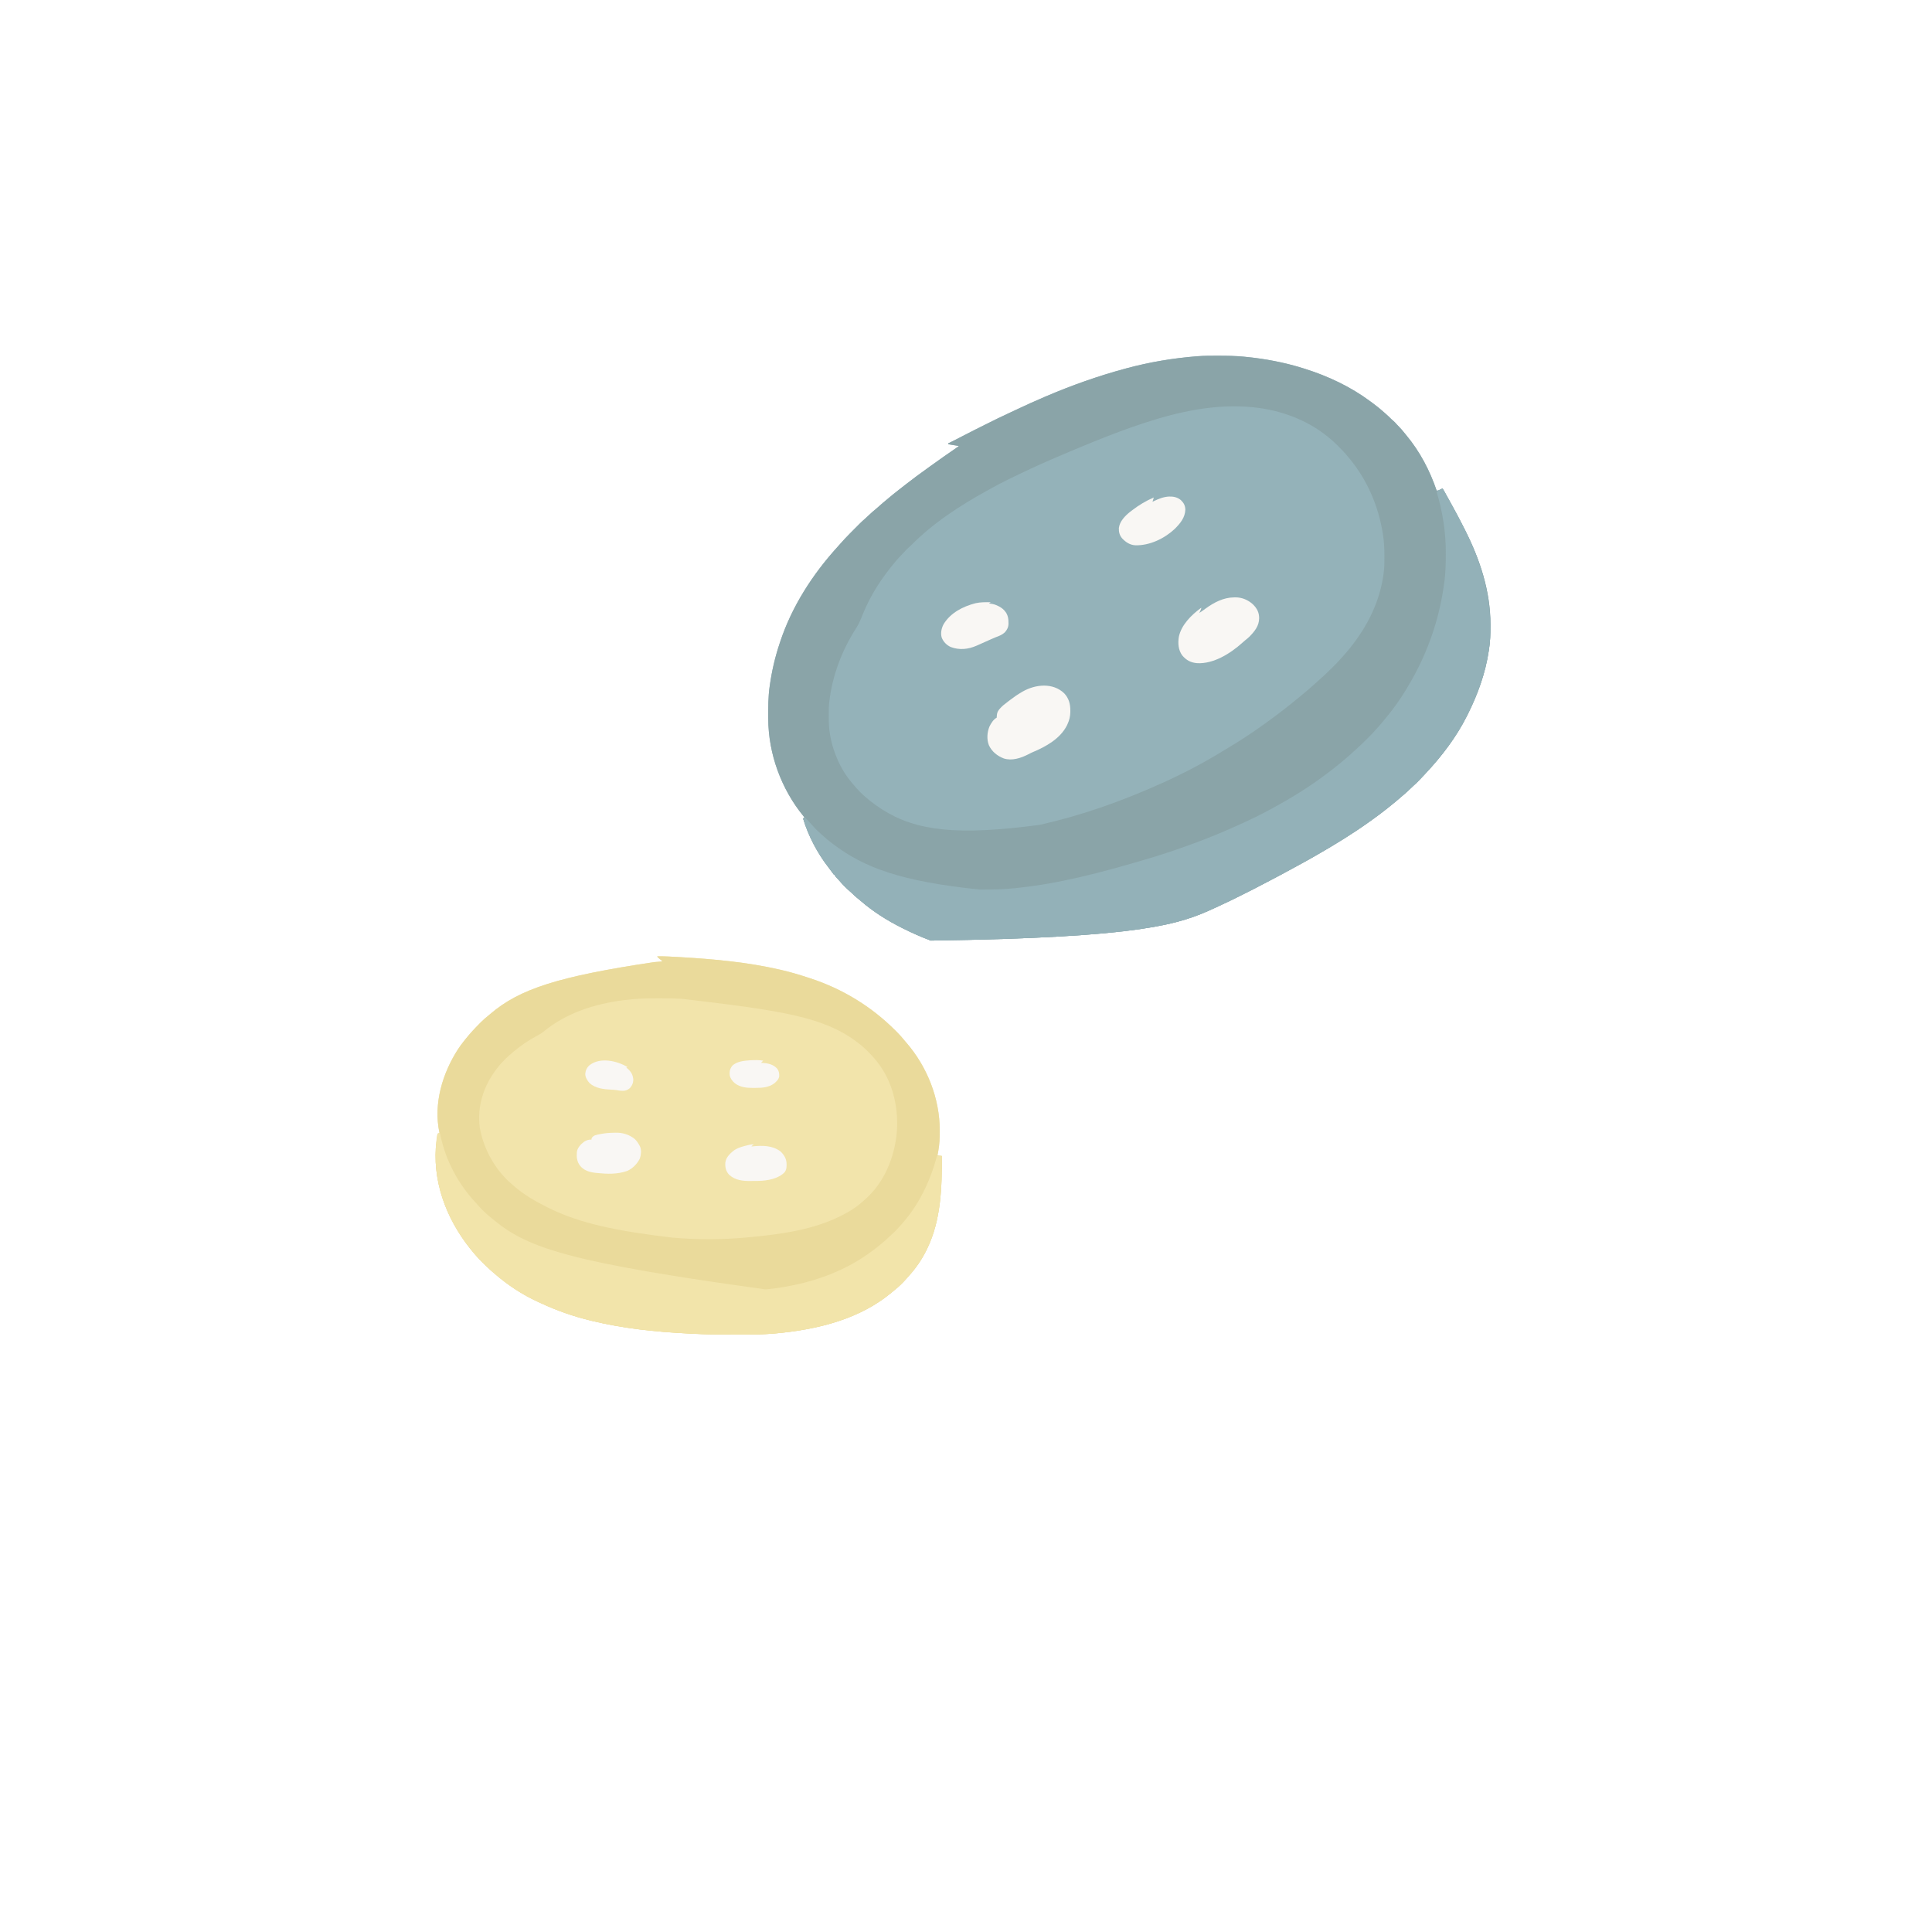
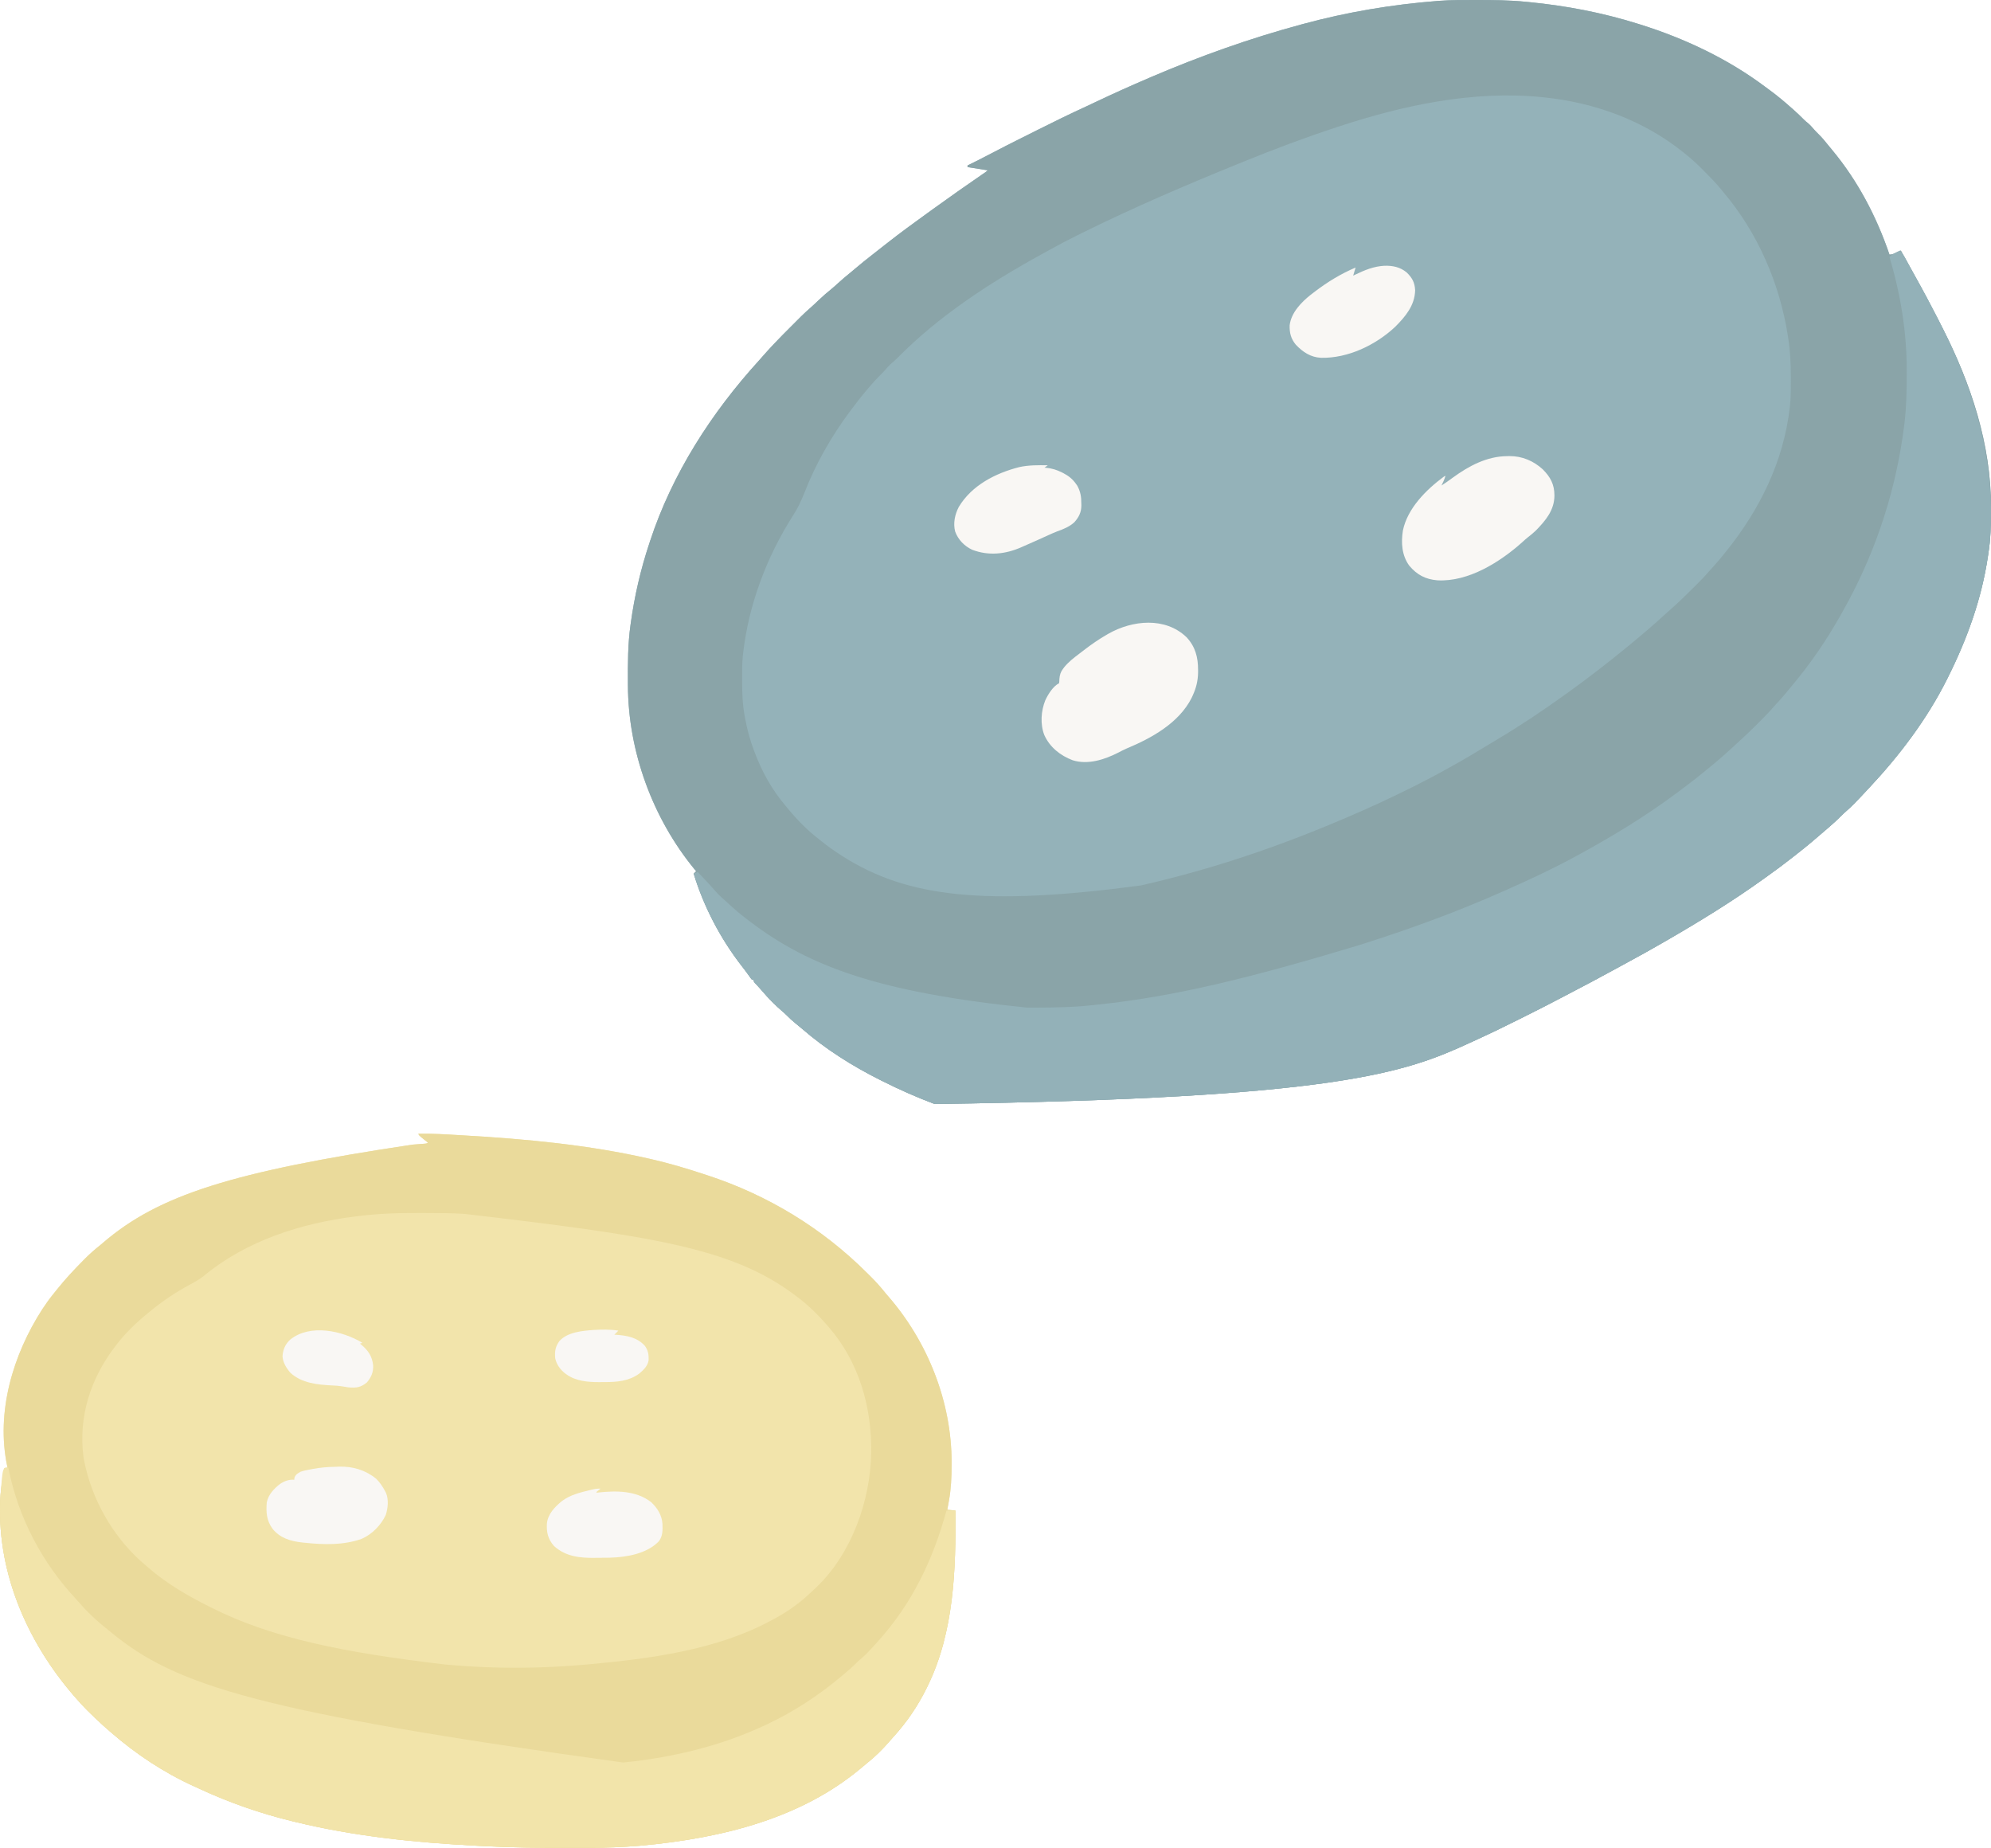
- <svg xmlns="http://www.w3.org/2000/svg" version="1.1" width="4501" height="4501">
+ <svg xmlns="http://www.w3.org/2000/svg" version="1.1" viewBox="1014.71 828.81 2457.6 2280.38">
  <path d="M0 0 C0.666 0 1.332 0.001 2.019 0.001 C22.024 0.011 41.891 0.185 61.812 2.188 C63.166 2.318 64.519 2.448 65.872 2.578 C111.353 7.008 156.185 15.539 199.812 29.188 C201.046 29.571 202.28 29.955 203.551 30.351 C257.92 47.428 311.014 72.44 356.741 106.642 C358.8 108.178 360.873 109.694 362.949 111.207 C372.324 118.078 381.141 125.453 389.812 133.188 C391.255 134.462 391.255 134.462 392.727 135.762 C397.037 139.597 401.197 143.523 405.234 147.645 C406.988 149.406 406.988 149.406 409.812 151.625 C412.882 154.246 415.361 157.029 417.969 160.094 C419.794 162.166 421.704 164.08 423.688 166 C427.985 170.248 431.737 174.848 435.504 179.567 C436.911 181.309 438.344 183.029 439.781 184.746 C471.636 222.989 494.809 267.203 510.812 314.188 C514.364 314.188 516.3 313.193 519.5 311.688 C520.494 311.223 521.488 310.759 522.512 310.281 C523.271 309.92 524.03 309.559 524.812 309.188 C528.734 316.236 532.652 323.287 536.564 330.34 C538.637 334.075 540.716 337.806 542.8 341.534 C552.545 358.976 561.851 376.616 570.899 394.429 C572.594 397.764 574.307 401.09 576.023 404.414 C611.364 473.333 636.363 548.677 636.125 626.688 C636.123 627.928 636.121 629.168 636.119 630.446 C636.075 648.241 635.648 665.594 632.812 683.188 C632.563 684.876 632.563 684.876 632.309 686.598 C624.521 739.2 606.568 788.792 582.812 836.188 C582.366 837.084 581.919 837.981 581.458 838.904 C556.948 887.769 523.129 932.395 485.812 972.188 C485.167 972.878 484.521 973.569 483.855 974.281 C481.76 976.523 479.662 978.762 477.562 981 C476.913 981.693 476.264 982.387 475.595 983.101 C469.898 989.156 464.19 995.207 457.875 1000.625 C454.884 1003.194 452.081 1005.881 449.312 1008.688 C445.305 1012.736 441.139 1016.485 436.812 1020.188 C435.685 1021.166 434.559 1022.145 433.434 1023.125 C421.413 1033.586 409.343 1043.91 396.75 1053.679 C394.68 1055.29 392.619 1056.912 390.559 1058.535 C380.858 1066.158 371.004 1073.517 360.949 1080.666 C358.981 1082.067 357.021 1083.479 355.062 1084.895 C316.514 1112.597 275.92 1137.499 234.812 1161.188 C233.699 1161.831 232.585 1162.474 231.438 1163.137 C216.296 1171.878 201.051 1180.394 185.645 1188.663 C181.064 1191.129 176.502 1193.628 171.938 1196.125 C152.945 1206.492 133.895 1216.727 114.66 1226.641 C111.042 1228.506 107.433 1230.385 103.839 1232.296 C90.144 1239.571 76.298 1246.539 62.428 1253.472 C59.741 1254.816 57.055 1256.162 54.37 1257.511 C37.016 1266.232 19.575 1274.688 1.912 1282.769 C-0.945 1284.076 -3.799 1285.39 -6.652 1286.706 C-87.429 1323.933 -171.003 1355.476 -667.747 1362.48 C-689.8 1354.195 -711.149 1344.78 -732.188 1334.188 C-733.282 1333.641 -734.376 1333.094 -735.503 1332.531 C-769.495 1315.497 -802.496 1294.699 -831.258 1269.715 C-834.145 1267.224 -837.09 1264.826 -840.062 1262.438 C-843.781 1259.413 -847.215 1256.28 -850.543 1252.836 C-852.19 1251.185 -853.905 1249.691 -855.688 1248.188 C-864.541 1240.547 -873.027 1232.045 -880.559 1223.098 C-883.424 1219.737 -886.462 1216.527 -889.465 1213.289 C-891.188 1211.188 -891.188 1211.188 -891.188 1209.188 C-891.847 1209.188 -892.508 1209.188 -893.188 1209.188 C-894.781 1207.238 -894.781 1207.238 -896.688 1204.5 C-899.67 1200.284 -902.739 1196.18 -905.938 1192.125 C-932.068 1158.503 -952.843 1118.904 -965.188 1078.188 C-964.197 1077.197 -963.207 1076.207 -962.188 1075.188 C-962.903 1074.325 -963.618 1073.463 -964.355 1072.574 C-1015.955 1009.654 -1046.044 927.494 -1046.391 846.012 C-1046.398 844.896 -1046.405 843.78 -1046.412 842.631 C-1046.529 818.656 -1046.538 794.969 -1043.188 771.188 C-1043.09 770.484 -1042.993 769.78 -1042.893 769.055 C-1038.267 735.614 -1030.813 703.239 -1020.188 671.188 C-1019.825 670.08 -1019.463 668.972 -1019.09 667.831 C-991.773 584.577 -943.206 509.202 -884.418 444.664 C-882.582 442.626 -880.777 440.568 -878.978 438.497 C-875.493 434.513 -871.931 430.613 -868.309 426.754 C-867.668 426.071 -867.027 425.388 -866.366 424.684 C-859.508 417.414 -852.474 410.322 -845.396 403.266 C-843.223 401.098 -841.056 398.925 -838.889 396.752 C-837.479 395.343 -836.07 393.935 -834.66 392.527 C-834.027 391.892 -833.393 391.256 -832.74 390.602 C-828.935 386.816 -825.01 383.225 -820.949 379.716 C-819.015 378.038 -817.142 376.309 -815.293 374.539 C-814.653 373.931 -814.013 373.323 -813.354 372.696 C-812.701 372.074 -812.048 371.453 -811.375 370.812 C-805.998 365.73 -800.549 360.904 -794.762 356.293 C-791.977 354.015 -789.333 351.624 -786.688 349.188 C-782.271 345.128 -777.726 341.294 -773.059 337.527 C-770.509 335.45 -767.999 333.337 -765.5 331.201 C-758.786 325.463 -751.909 319.969 -744.936 314.549 C-742.664 312.78 -740.402 310.998 -738.14 309.216 C-735.797 307.371 -733.451 305.531 -731.105 303.691 C-729.778 302.651 -728.451 301.609 -727.125 300.566 C-710.543 287.538 -693.539 275.119 -676.426 262.801 C-674.167 261.173 -671.911 259.54 -669.656 257.906 C-659.554 250.588 -649.398 243.354 -639.188 236.188 C-638.385 235.624 -637.583 235.06 -636.756 234.479 C-627.188 227.759 -617.605 221.064 -607.947 214.474 C-604.928 212.505 -604.928 212.505 -602.188 210.188 C-610.438 208.868 -618.688 207.548 -627.188 206.188 C-627.188 205.528 -627.188 204.868 -627.188 204.188 C-626.56 203.876 -625.932 203.565 -625.286 203.245 C-622.314 201.77 -619.345 200.291 -616.375 198.812 C-614.897 198.08 -614.897 198.08 -613.389 197.332 C-607 194.148 -600.672 190.869 -594.364 187.528 C-585.052 182.613 -575.671 177.847 -566.254 173.137 C-564.599 172.308 -562.945 171.479 -561.29 170.65 C-557.85 168.927 -554.409 167.205 -550.967 165.485 C-547.504 163.753 -544.042 162.019 -540.581 160.281 C-520.847 150.376 -501.069 140.654 -480.986 131.474 C-477.127 129.7 -473.289 127.882 -469.457 126.051 C-447.575 115.618 -425.467 105.742 -403.188 96.188 C-402.351 95.829 -401.514 95.47 -400.652 95.1 C-340.342 69.286 -278.531 47.285 -215.188 30.188 C-214.37 29.966 -213.553 29.744 -212.711 29.515 C-158.578 14.831 -103.086 5.549 -47.188 1.188 C-46.494 1.133 -45.8 1.079 -45.085 1.023 C-30.079 -0.101 -15.039 -0.013 0 0 Z " fill="#94B2B9" transform="translate(2836.188,828.8125)" />
  <path d="M0 0 C16.824 -0.357 33.589 0.707 50.375 1.688 C51.923 1.777 53.471 1.867 55.019 1.956 C132.622 6.465 210.106 13.566 286 31 C287.037 31.237 287.037 31.237 288.095 31.479 C309.42 36.362 330.26 42.519 351.036 49.355 C352.879 49.96 354.724 50.56 356.569 51.16 C431.108 75.485 498.656 116.462 554.092 171.907 C555.692 173.505 557.3 175.094 558.908 176.684 C565.393 183.133 571.301 189.835 577 197 C577.935 198.102 578.876 199.198 579.828 200.285 C628.967 256.636 658.578 331.328 658.312 406.125 C658.312 407.11 658.311 408.096 658.31 409.111 C658.281 423.938 657.682 438.383 655 453 C654.819 454.006 654.638 455.013 654.452 456.05 C653.974 458.701 653.487 461.351 653 464 C656.3 464.33 659.6 464.66 663 465 C663.726 537.532 661.283 614.679 629 681 C628.588 681.851 628.175 682.701 627.75 683.578 C616.799 705.912 602.88 726.487 586.023 744.793 C584.256 746.721 582.562 748.688 580.875 750.688 C572.594 760.162 563.534 769.126 553.648 776.91 C550.847 779.121 548.148 781.429 545.438 783.75 C473.932 843.215 379.33 869.214 273.25 878.688 C272.104 878.779 272.104 878.779 270.934 878.872 C251.298 880.416 231.704 881.158 212.008 881.168 C209.945 881.172 207.883 881.176 205.821 881.181 C199.255 881.192 192.69 881.191 186.125 881.188 C185.006 881.187 183.887 881.187 182.734 881.187 C149.13 881.183 115.598 880.962 82.034 879.161 C78.874 878.993 75.714 878.834 72.554 878.675 C-3.373 874.837 -79.025 867.054 -153 849 C-154.007 848.756 -154.007 848.756 -155.035 848.507 C-194.852 838.846 -233.678 825.324 -270.812 808.016 C-272.943 807.027 -275.081 806.056 -277.223 805.09 C-314.165 788.269 -348.382 765.576 -379 739 C-379.712 738.389 -380.423 737.778 -381.156 737.148 C-383.121 735.45 -385.064 733.73 -387 732 C-387.843 731.25 -388.686 730.5 -389.555 729.727 C-395.806 724.085 -401.847 718.256 -407.812 712.312 C-408.518 711.612 -409.223 710.912 -409.949 710.19 C-414.503 705.623 -418.803 700.896 -423 696 C-423.846 695.036 -424.691 694.072 -425.562 693.078 C-484.427 624.78 -521.681 537.13 -515.648 446.012 C-514.76 434.912 -513.005 423.947 -511 413 C-509.68 412.67 -508.36 412.34 -507 412 C-507.131 411.395 -507.263 410.79 -507.398 410.166 C-521.418 343.264 -500.309 272.693 -464.022 216.477 C-459.732 209.96 -455.253 203.673 -450.319 197.622 C-448.837 195.799 -447.377 193.959 -445.918 192.117 C-435.799 179.417 -424.863 167.783 -413.438 156.25 C-412.144 154.937 -412.144 154.937 -410.824 153.597 C-404.863 147.629 -398.587 142.262 -392 137 C-390.973 136.136 -389.949 135.268 -388.934 134.391 C-320.73 75.9 -230.391 46.844 -7.261 13.451 C-6.155 13.362 -5.05 13.273 -3.91 13.181 C-1.776 13.012 0.358 12.846 2.493 12.684 C3.448 12.609 4.402 12.534 5.385 12.456 C6.23 12.392 7.075 12.328 7.945 12.261 C10.061 12.107 10.061 12.107 12 11 C10.826 10.06 10.826 10.06 9.629 9.102 C8.617 8.284 7.605 7.467 6.562 6.625 C5.553 5.813 4.544 5.001 3.504 4.164 C1 2 1 2 0 0 Z " fill="#F2E4AB" transform="translate(1531,2228)" />
  <path d="M0 0 C0.666 0 1.332 0.001 2.019 0.001 C22.024 0.011 41.891 0.185 61.812 2.188 C63.166 2.318 64.519 2.448 65.872 2.578 C111.353 7.008 156.185 15.539 199.812 29.188 C201.046 29.571 202.28 29.955 203.551 30.351 C257.92 47.428 311.014 72.44 356.741 106.642 C358.8 108.178 360.873 109.694 362.949 111.207 C372.324 118.078 381.141 125.453 389.812 133.188 C391.255 134.462 391.255 134.462 392.727 135.762 C397.037 139.597 401.197 143.523 405.234 147.645 C406.988 149.406 406.988 149.406 409.812 151.625 C412.882 154.246 415.361 157.029 417.969 160.094 C419.794 162.166 421.704 164.08 423.688 166 C427.985 170.248 431.737 174.848 435.504 179.567 C436.911 181.309 438.344 183.029 439.781 184.746 C471.636 222.989 494.809 267.203 510.812 314.188 C514.364 314.188 516.3 313.193 519.5 311.688 C520.494 311.223 521.488 310.759 522.512 310.281 C523.271 309.92 524.03 309.559 524.812 309.188 C528.734 316.236 532.652 323.287 536.564 330.34 C538.637 334.075 540.716 337.806 542.8 341.534 C552.545 358.976 561.851 376.616 570.899 394.429 C572.594 397.764 574.307 401.09 576.023 404.414 C611.364 473.333 636.363 548.677 636.125 626.688 C636.123 627.928 636.121 629.168 636.119 630.446 C636.075 648.241 635.648 665.594 632.812 683.188 C632.563 684.876 632.563 684.876 632.309 686.598 C624.521 739.2 606.568 788.792 582.812 836.188 C582.366 837.084 581.919 837.981 581.458 838.904 C556.948 887.769 523.129 932.395 485.812 972.188 C485.167 972.878 484.521 973.569 483.855 974.281 C481.76 976.523 479.662 978.762 477.562 981 C476.913 981.693 476.264 982.387 475.595 983.101 C469.898 989.156 464.19 995.207 457.875 1000.625 C454.884 1003.194 452.081 1005.881 449.312 1008.688 C445.305 1012.736 441.139 1016.485 436.812 1020.188 C435.685 1021.166 434.559 1022.145 433.434 1023.125 C421.413 1033.586 409.343 1043.91 396.75 1053.679 C394.68 1055.29 392.619 1056.912 390.559 1058.535 C380.858 1066.158 371.004 1073.517 360.949 1080.666 C358.981 1082.067 357.021 1083.479 355.062 1084.895 C316.514 1112.597 275.92 1137.499 234.812 1161.188 C233.699 1161.831 232.585 1162.474 231.438 1163.137 C216.296 1171.878 201.051 1180.394 185.645 1188.663 C181.064 1191.129 176.502 1193.628 171.938 1196.125 C152.945 1206.492 133.895 1216.727 114.66 1226.641 C111.042 1228.506 107.433 1230.385 103.839 1232.296 C90.144 1239.571 76.298 1246.539 62.428 1253.472 C59.741 1254.816 57.055 1256.162 54.37 1257.511 C37.016 1266.232 19.575 1274.688 1.912 1282.769 C-0.945 1284.076 -3.799 1285.39 -6.652 1286.706 C-87.429 1323.933 -171.003 1355.476 -667.747 1362.48 C-689.8 1354.195 -711.149 1344.78 -732.188 1334.188 C-733.282 1333.641 -734.376 1333.094 -735.503 1332.531 C-769.495 1315.497 -802.496 1294.699 -831.258 1269.715 C-834.145 1267.224 -837.09 1264.826 -840.062 1262.438 C-843.781 1259.413 -847.215 1256.28 -850.543 1252.836 C-852.19 1251.185 -853.905 1249.691 -855.688 1248.188 C-864.541 1240.547 -873.027 1232.045 -880.559 1223.098 C-883.424 1219.737 -886.462 1216.527 -889.465 1213.289 C-891.188 1211.188 -891.188 1211.188 -891.188 1209.188 C-891.847 1209.188 -892.508 1209.188 -893.188 1209.188 C-894.781 1207.238 -894.781 1207.238 -896.688 1204.5 C-899.67 1200.284 -902.739 1196.18 -905.938 1192.125 C-932.068 1158.503 -952.843 1118.904 -965.188 1078.188 C-964.197 1077.197 -963.207 1076.207 -962.188 1075.188 C-962.903 1074.325 -963.618 1073.463 -964.355 1072.574 C-1015.955 1009.654 -1046.044 927.494 -1046.391 846.012 C-1046.398 844.896 -1046.405 843.78 -1046.412 842.631 C-1046.529 818.656 -1046.538 794.969 -1043.188 771.188 C-1043.09 770.484 -1042.993 769.78 -1042.893 769.055 C-1038.267 735.614 -1030.813 703.239 -1020.188 671.188 C-1019.825 670.08 -1019.463 668.972 -1019.09 667.831 C-991.773 584.577 -943.206 509.202 -884.418 444.664 C-882.582 442.626 -880.777 440.568 -878.978 438.497 C-875.493 434.513 -871.931 430.613 -868.309 426.754 C-867.668 426.071 -867.027 425.388 -866.366 424.684 C-859.508 417.414 -852.474 410.322 -845.396 403.266 C-843.223 401.098 -841.056 398.925 -838.889 396.752 C-837.479 395.343 -836.07 393.935 -834.66 392.527 C-834.027 391.892 -833.393 391.256 -832.74 390.602 C-828.935 386.816 -825.01 383.225 -820.949 379.716 C-819.015 378.038 -817.142 376.309 -815.293 374.539 C-814.653 373.931 -814.013 373.323 -813.354 372.696 C-812.701 372.074 -812.048 371.453 -811.375 370.812 C-805.998 365.73 -800.549 360.904 -794.762 356.293 C-791.977 354.015 -789.333 351.624 -786.688 349.188 C-782.271 345.128 -777.726 341.294 -773.059 337.527 C-770.509 335.45 -767.999 333.337 -765.5 331.201 C-758.786 325.463 -751.909 319.969 -744.936 314.549 C-742.664 312.78 -740.402 310.998 -738.14 309.216 C-735.797 307.371 -733.451 305.531 -731.105 303.691 C-729.778 302.651 -728.451 301.609 -727.125 300.566 C-710.543 287.538 -693.539 275.119 -676.426 262.801 C-674.167 261.173 -671.911 259.54 -669.656 257.906 C-659.554 250.588 -649.398 243.354 -639.188 236.188 C-638.385 235.624 -637.583 235.06 -636.756 234.479 C-627.188 227.759 -617.605 221.064 -607.947 214.474 C-604.928 212.505 -604.928 212.505 -602.188 210.188 C-610.438 208.868 -618.688 207.548 -627.188 206.188 C-627.188 205.528 -627.188 204.868 -627.188 204.188 C-626.56 203.876 -625.932 203.565 -625.286 203.245 C-622.314 201.77 -619.345 200.291 -616.375 198.812 C-614.897 198.08 -614.897 198.08 -613.389 197.332 C-607 194.148 -600.672 190.869 -594.364 187.528 C-585.052 182.613 -575.671 177.847 -566.254 173.137 C-564.599 172.308 -562.945 171.479 -561.29 170.65 C-557.85 168.927 -554.409 167.205 -550.967 165.485 C-547.504 163.753 -544.042 162.019 -540.581 160.281 C-520.847 150.376 -501.069 140.654 -480.986 131.474 C-477.127 129.7 -473.289 127.882 -469.457 126.051 C-447.575 115.618 -425.467 105.742 -403.188 96.188 C-402.351 95.829 -401.514 95.47 -400.652 95.1 C-340.342 69.286 -278.531 47.285 -215.188 30.188 C-214.37 29.966 -213.553 29.744 -212.711 29.515 C-158.578 14.831 -103.086 5.549 -47.188 1.188 C-46.494 1.133 -45.8 1.079 -45.085 1.023 C-30.079 -0.101 -15.039 -0.013 0 0 Z M-169.188 156.188 C-170.053 156.472 -170.918 156.756 -171.81 157.049 C-210.327 169.729 -248.23 183.936 -285.788 199.212 C-288.317 200.24 -290.846 201.267 -293.375 202.293 C-357.511 228.34 -421.058 255.556 -483.153 286.185 C-486.022 287.599 -488.894 289.006 -491.766 290.414 C-503.417 296.156 -514.853 302.246 -526.214 308.542 C-529.37 310.288 -532.532 312.021 -535.695 313.754 C-599.514 348.817 -663.078 390.143 -714.359 442.395 C-716.254 444.253 -718.227 445.97 -720.25 447.688 C-723.617 450.583 -726.472 453.702 -729.34 457.086 C-731.366 459.39 -733.502 461.535 -735.688 463.688 C-739.736 467.695 -743.501 471.849 -747.188 476.188 C-748.386 477.57 -748.386 477.57 -749.609 478.98 C-757.185 487.761 -764.256 496.893 -771.188 506.188 C-771.732 506.916 -772.276 507.645 -772.837 508.396 C-795.534 538.916 -814.569 572.411 -828.41 607.854 C-832.355 617.921 -836.864 627.52 -842.812 636.562 C-875.162 687.304 -897.395 746.347 -904.188 806.188 C-904.282 806.948 -904.376 807.708 -904.473 808.491 C-905.541 818.248 -905.431 828.072 -905.438 837.875 C-905.438 838.835 -905.439 839.794 -905.44 840.783 C-905.423 855.445 -904.916 869.743 -902.188 884.188 C-902.011 885.149 -901.834 886.111 -901.651 887.103 C-899.189 900.164 -895.833 912.738 -891.188 925.188 C-890.749 926.38 -890.749 926.38 -890.301 927.596 C-881.176 952.156 -868.309 975.251 -851.188 995.188 C-850.336 996.22 -849.486 997.254 -848.637 998.289 C-837.431 1011.806 -825.109 1024.462 -811.188 1035.188 C-810.101 1036.062 -809.017 1036.938 -807.934 1037.816 C-799.683 1044.472 -791.137 1050.509 -782.188 1056.188 C-781.321 1056.74 -781.321 1056.74 -780.437 1057.303 C-701.063 1107.443 -605.685 1118.399 -413.242 1092.758 C-318.83 1071.208 -226.615 1040.151 -119.188 991.188 C-117.732 990.503 -117.732 990.503 -116.247 989.805 C-89.435 977.16 -62.646 964.168 -36.795 949.647 C-33.969 948.065 -31.132 946.505 -28.293 944.945 C-13.407 936.734 1.127 928.02 15.617 919.137 C19.316 916.88 23.034 914.659 26.759 912.445 C55.29 895.473 82.989 876.931 109.932 857.54 C111.976 856.07 114.027 854.609 116.078 853.148 C127.845 844.74 139.356 836.012 150.812 827.188 C151.613 826.572 152.413 825.956 153.237 825.322 C163.303 817.568 173.241 809.671 183.068 801.616 C184.642 800.327 186.219 799.044 187.797 797.762 C194.302 792.469 200.719 787.079 207.104 781.642 C208.255 780.662 209.407 779.683 210.561 778.706 C217.808 772.561 224.938 766.324 231.898 759.855 C234.15 757.794 236.421 755.773 238.723 753.77 C249.867 744.05 260.41 733.69 270.875 723.25 C271.368 722.76 271.86 722.27 272.368 721.765 C277.529 716.626 282.593 711.444 287.335 705.91 C289.393 703.51 291.542 701.197 293.688 698.875 C298.608 693.472 303.255 687.898 307.812 682.188 C308.226 681.674 308.639 681.16 309.065 680.631 C350.915 628.567 380.315 569.047 387.812 502.188 C387.914 501.306 388.016 500.424 388.121 499.516 C389.141 489.272 389.056 478.971 389.062 468.688 C389.063 467.688 389.064 466.689 389.065 465.659 C389.047 449.316 388.344 433.361 385.812 417.188 C385.646 416.1 385.48 415.013 385.309 413.893 C375.168 349.554 348.053 286.995 305.812 237.188 C305.04 236.231 304.268 235.275 303.473 234.289 C296.563 225.837 288.945 218.104 281.25 210.375 C280.454 209.571 280.454 209.571 279.642 208.752 C272.704 201.76 265.571 195.28 257.812 189.188 C256.928 188.475 256.928 188.475 256.025 187.748 C207.305 148.529 146.695 126.623 84.812 120.188 C83.335 120.033 83.335 120.033 81.828 119.875 C-3.082 111.435 -88.872 129.784 -169.188 156.188 Z " fill="#8AA4A8" transform="translate(2836.188,828.8125)" />
  <path d="M0 0 C16.824 -0.357 33.589 0.707 50.375 1.688 C51.923 1.777 53.471 1.867 55.019 1.956 C132.622 6.465 210.106 13.566 286 31 C287.037 31.237 287.037 31.237 288.095 31.479 C309.42 36.362 330.26 42.519 351.036 49.355 C352.879 49.96 354.724 50.56 356.569 51.16 C431.108 75.485 498.656 116.462 554.092 171.907 C555.692 173.505 557.3 175.094 558.908 176.684 C565.393 183.133 571.301 189.835 577 197 C577.935 198.102 578.876 199.198 579.828 200.285 C628.967 256.636 658.578 331.328 658.312 406.125 C658.312 407.11 658.311 408.096 658.31 409.111 C658.281 423.938 657.682 438.383 655 453 C654.819 454.006 654.638 455.013 654.452 456.05 C653.974 458.701 653.487 461.351 653 464 C656.3 464.33 659.6 464.66 663 465 C663.726 537.532 661.283 614.679 629 681 C628.588 681.851 628.175 682.701 627.75 683.578 C616.799 705.912 602.88 726.487 586.023 744.793 C584.256 746.721 582.562 748.688 580.875 750.688 C572.594 760.162 563.534 769.126 553.648 776.91 C550.847 779.121 548.148 781.429 545.438 783.75 C473.932 843.215 379.33 869.214 273.25 878.688 C272.104 878.779 272.104 878.779 270.934 878.872 C251.298 880.416 231.704 881.158 212.008 881.168 C209.945 881.172 207.883 881.176 205.821 881.181 C199.255 881.192 192.69 881.191 186.125 881.188 C185.006 881.187 183.887 881.187 182.734 881.187 C149.13 881.183 115.598 880.962 82.034 879.161 C78.874 878.993 75.714 878.834 72.554 878.675 C-3.373 874.837 -79.025 867.054 -153 849 C-154.007 848.756 -154.007 848.756 -155.035 848.507 C-194.852 838.846 -233.678 825.324 -270.812 808.016 C-272.943 807.027 -275.081 806.056 -277.223 805.09 C-314.165 788.269 -348.382 765.576 -379 739 C-379.712 738.389 -380.423 737.778 -381.156 737.148 C-383.121 735.45 -385.064 733.73 -387 732 C-387.843 731.25 -388.686 730.5 -389.555 729.727 C-395.806 724.085 -401.847 718.256 -407.812 712.312 C-408.518 711.612 -409.223 710.912 -409.949 710.19 C-414.503 705.623 -418.803 700.896 -423 696 C-423.846 695.036 -424.691 694.072 -425.562 693.078 C-484.427 624.78 -521.681 537.13 -515.648 446.012 C-514.76 434.912 -513.005 423.947 -511 413 C-509.68 412.67 -508.36 412.34 -507 412 C-507.131 411.395 -507.263 410.79 -507.398 410.166 C-521.418 343.264 -500.309 272.693 -464.022 216.477 C-459.732 209.96 -455.253 203.673 -450.319 197.622 C-448.837 195.799 -447.377 193.959 -445.918 192.117 C-435.799 179.417 -424.863 167.783 -413.438 156.25 C-412.144 154.937 -412.144 154.937 -410.824 153.597 C-404.863 147.629 -398.587 142.262 -392 137 C-390.973 136.136 -389.949 135.268 -388.934 134.391 C-320.73 75.9 -230.391 46.844 -7.261 13.451 C-6.155 13.362 -5.05 13.273 -3.91 13.181 C-1.776 13.012 0.358 12.846 2.493 12.684 C3.448 12.609 4.402 12.534 5.385 12.456 C6.23 12.392 7.075 12.328 7.945 12.261 C10.061 12.107 10.061 12.107 12 11 C10.826 10.06 10.826 10.06 9.629 9.102 C8.617 8.284 7.605 7.467 6.562 6.625 C5.553 5.813 4.544 5.001 3.504 4.164 C1 2 1 2 0 0 Z M-75.688 101.812 C-76.356 101.896 -77.024 101.98 -77.712 102.067 C-145.127 110.571 -211.925 131.784 -265 175.668 C-270.287 179.778 -275.982 183.043 -281.884 186.181 C-299.65 195.677 -316.533 207.095 -332 220 C-332.542 220.442 -333.083 220.883 -333.642 221.338 C-348.016 233.058 -361.849 246.139 -373 261 C-373.423 261.552 -373.846 262.104 -374.282 262.672 C-404.496 302.134 -419.718 349.238 -413.231 399.051 C-412.634 402.74 -411.87 406.367 -411 410 C-410.801 410.854 -410.603 411.708 -410.398 412.587 C-399.496 458.358 -372.485 502.91 -336 533 C-335.095 533.793 -334.19 534.586 -333.258 535.402 C-310.283 555.476 -284.192 570.419 -257 584 C-256.207 584.401 -255.413 584.801 -254.596 585.214 C-179.863 622.78 -90.528 640.401 33 655 C34.37 655.125 34.37 655.125 35.767 655.253 C92.609 660.429 151.172 660.208 208 655 C208.957 654.913 209.914 654.826 210.9 654.736 C286.161 647.795 367.658 637.274 435 601 C435.719 600.62 436.439 600.24 437.18 599.849 C447.708 594.282 457.527 588.218 467 581 C467.879 580.334 468.758 579.667 469.664 578.98 C476.447 573.694 482.761 567.907 489 562 C489.931 561.123 490.861 560.247 491.82 559.344 C535.23 517.294 557.834 453.376 559.125 393.84 C559.946 337.715 544.117 281.931 507 239 C506.364 238.254 505.729 237.507 505.074 236.738 C493.265 223.232 480.512 210.57 466 200 C464.885 199.167 463.771 198.334 462.656 197.5 C385.501 140.438 285.244 125.654 58 99 C57.243 98.953 56.486 98.905 55.706 98.857 C40.261 97.91 24.816 97.812 9.348 97.815 C6.55 97.815 3.753 97.808 0.956 97.794 C-24.68 97.671 -50.23 98.541 -75.688 101.812 Z " fill="#EADA9B" transform="translate(1531,2228)" />
  <path d="M0 0 C4.34 4.833 7.104 10.489 10.125 16.188 C11.296 18.374 12.468 20.56 13.641 22.746 C14.215 23.818 14.789 24.891 15.381 25.996 C17.505 29.937 19.684 33.845 21.875 37.75 C65.705 116.386 109.844 204.523 112.312 317.5 C112.311 318.74 112.309 319.981 112.307 321.259 C112.263 339.054 111.835 356.406 109 374 C108.751 375.688 108.751 375.688 108.496 377.411 C100.709 430.013 82.756 479.605 59 527 C58.553 527.897 58.106 528.793 57.646 529.717 C33.136 578.581 -0.684 623.207 -38 663 C-38.646 663.691 -39.292 664.382 -39.957 665.094 C-42.053 667.335 -44.151 669.574 -46.25 671.812 C-46.899 672.506 -47.549 673.199 -48.218 673.913 C-53.914 679.968 -59.623 686.02 -65.938 691.438 C-68.928 694.007 -71.731 696.693 -74.5 699.5 C-78.508 703.549 -82.674 707.298 -87 711 C-88.127 711.978 -89.253 712.958 -90.379 713.938 C-102.399 724.399 -114.47 734.722 -127.062 744.492 C-129.132 746.103 -131.193 747.725 -133.254 749.348 C-142.954 756.97 -152.809 764.33 -162.863 771.478 C-164.831 772.88 -166.792 774.292 -168.75 775.707 C-207.299 803.409 -247.892 828.312 -289 852 C-290.114 852.643 -291.228 853.286 -292.375 853.949 C-307.517 862.69 -322.762 871.207 -338.168 879.475 C-342.749 881.941 -347.311 884.441 -351.875 886.938 C-370.868 897.305 -389.918 907.54 -409.152 917.453 C-412.77 919.319 -416.379 921.197 -419.973 923.108 C-433.668 930.383 -447.515 937.351 -461.385 944.285 C-464.072 945.629 -466.758 946.975 -469.442 948.324 C-486.796 957.045 -504.238 965.501 -521.9 973.582 C-524.757 974.889 -527.611 976.202 -530.464 977.519 C-611.241 1014.746 -694.816 1046.289 -1191.56 1053.292 C-1213.612 1045.008 -1234.962 1035.593 -1256 1025 C-1257.094 1024.453 -1258.189 1023.907 -1259.316 1023.344 C-1293.308 1006.309 -1326.308 985.511 -1355.07 960.527 C-1357.957 958.037 -1360.903 955.638 -1363.875 953.25 C-1367.593 950.226 -1371.028 947.093 -1374.355 943.648 C-1376.003 941.997 -1377.718 940.504 -1379.5 939 C-1388.353 931.36 -1396.84 922.857 -1404.371 913.91 C-1407.237 910.549 -1410.275 907.34 -1413.277 904.102 C-1415 902 -1415 902 -1415 900 C-1415.66 900 -1416.32 900 -1417 900 C-1418.594 898.051 -1418.594 898.051 -1420.5 895.312 C-1423.482 891.096 -1426.552 886.992 -1429.75 882.938 C-1455.881 849.315 -1476.656 809.716 -1489 769 C-1487.35 768.34 -1485.7 767.68 -1484 767 C-1481.477 769.664 -1478.957 772.332 -1476.438 775 C-1475.733 775.744 -1475.029 776.488 -1474.303 777.254 C-1470.298 781.499 -1466.378 785.795 -1462.57 790.219 C-1458.149 795.235 -1453.274 799.711 -1448.211 804.066 C-1445.719 806.246 -1443.302 808.498 -1440.875 810.75 C-1434.521 816.53 -1427.84 821.809 -1421 827 C-1420.288 827.542 -1419.576 828.083 -1418.843 828.642 C-1346.641 883.347 -1260.483 915.658 -1077.218 934.387 C-1074.634 934.375 -1072.049 934.368 -1069.465 934.362 C-1045.006 934.297 -1020.661 933.952 -996.326 931.256 C-993.856 930.984 -991.384 930.723 -988.912 930.464 C-894.811 920.498 -802.79 897.935 -669.592 857.825 C-666.916 856.973 -664.239 856.125 -661.561 855.277 C-602.602 836.566 -544.511 815.186 -488 790 C-486.592 789.374 -485.183 788.749 -483.775 788.123 C-455.781 775.666 -427.903 762.685 -401 748 C-399.958 747.435 -398.916 746.87 -397.843 746.289 C-355.339 723.221 -313.782 697.957 -275 669 C-273.906 668.19 -272.813 667.38 -271.719 666.57 C-268.8 664.396 -265.896 662.204 -263 660 C-262.476 659.602 -261.952 659.204 -261.412 658.794 C-254.729 653.715 -248.138 648.545 -241.664 643.199 C-239.916 641.756 -238.161 640.321 -236.398 638.895 C-224.524 629.279 -213.076 619.205 -201.915 608.772 C-200.42 607.388 -198.913 606.016 -197.403 604.648 C-190.199 598.12 -183.232 591.388 -176.371 584.501 C-174.675 582.8 -172.973 581.104 -171.271 579.408 C-166.164 574.304 -161.137 569.189 -156.448 563.693 C-154.248 561.12 -151.932 558.664 -149.625 556.188 C-145.407 551.617 -141.39 546.931 -137.492 542.082 C-135.621 539.768 -133.733 537.478 -131.82 535.199 C-110.45 509.679 -91.541 481.883 -75 453 C-74.388 451.937 -74.388 451.937 -73.764 450.853 C-70.76 445.613 -67.858 440.321 -65 435 C-64.477 434.027 -63.954 433.055 -63.415 432.053 C-27.623 365.16 -4.511 292.265 5 217 C5.165 215.703 5.33 214.406 5.5 213.07 C7.915 193.034 8.283 173.044 8.312 152.875 C8.316 151.677 8.32 150.48 8.324 149.246 C8.401 100.946 0.837 54.196 -13 8 C-10.482 5.354 -8.118 3.901 -4.812 2.312 C-3.911 1.876 -3.01 1.439 -2.082 0.988 C-1.051 0.499 -1.051 0.499 0 0 Z " fill="#93B1B8" transform="translate(3360,1138)" />
  <path d="M0 0 C1.32 0 2.64 0 4 0 C4.115 0.576 4.23 1.153 4.348 1.746 C16.674 62.824 45.918 117.804 88.477 163.289 C90.751 165.732 92.939 168.229 95.125 170.75 C105.062 181.813 116.337 191.805 128 201 C129.102 201.903 130.202 202.808 131.301 203.715 C210.692 268.871 312.146 301.745 762.863 363.965 C823.169 357.991 882.994 343.741 938 318 C938.919 317.571 939.838 317.143 940.785 316.701 C973.961 301.068 1004.978 280.626 1033 257 C1033.565 256.525 1034.13 256.051 1034.712 255.562 C1043.868 247.861 1043.868 247.861 1052.457 239.543 C1054.083 237.917 1055.795 236.471 1057.562 235 C1064.244 229.221 1070.079 222.538 1076 216 C1076.548 215.396 1077.097 214.792 1077.662 214.17 C1119.637 167.683 1145.699 112.982 1162 53 C1165.63 53 1169.26 53 1173 53 C1173.726 125.532 1171.283 202.679 1139 269 C1138.588 269.851 1138.175 270.701 1137.75 271.578 C1126.799 293.912 1112.88 314.487 1096.023 332.793 C1094.256 334.721 1092.562 336.688 1090.875 338.688 C1082.594 348.162 1073.534 357.126 1063.648 364.91 C1060.847 367.121 1058.148 369.429 1055.438 371.75 C983.932 431.215 889.33 457.214 783.25 466.688 C782.486 466.749 781.721 466.81 780.934 466.872 C761.298 468.416 741.704 469.158 722.008 469.168 C719.945 469.172 717.883 469.176 715.821 469.181 C709.255 469.192 702.69 469.191 696.125 469.188 C695.006 469.187 693.887 469.187 692.734 469.187 C659.13 469.183 625.598 468.962 592.034 467.161 C588.874 466.993 585.714 466.834 582.554 466.675 C506.627 462.837 430.975 455.054 357 437 C355.993 436.756 355.993 436.756 354.965 436.507 C315.148 426.846 276.322 413.324 239.188 396.016 C237.057 395.027 234.919 394.056 232.777 393.09 C195.835 376.269 161.618 353.576 131 327 C130.288 326.389 129.577 325.778 128.844 325.148 C126.879 323.45 124.936 321.73 123 320 C122.157 319.25 121.314 318.5 120.445 317.727 C114.194 312.085 108.153 306.256 102.188 300.312 C101.482 299.612 100.777 298.912 100.051 298.19 C95.497 293.623 91.197 288.896 87 284 C86.154 283.036 85.309 282.072 84.438 281.078 C25.573 212.78 -11.681 125.13 -5.648 34.012 C-3.183 3.183 -3.183 3.183 0 0 Z " fill="#F2E4AA" transform="translate(1021,2640)" />
  <path d="M0 0 C10.885 11.682 14.305 24.642 14.27 40.422 C14.266 42.115 14.266 42.115 14.262 43.842 C14.041 54.004 11.931 62.598 7.707 71.797 C7.228 72.85 6.748 73.903 6.254 74.988 C-9.368 105.845 -43.089 124.515 -73.727 137.258 C-77.251 138.779 -80.591 140.497 -83.98 142.297 C-100.998 150.973 -121.67 157.826 -140.578 151.828 C-155.751 146.065 -168.682 135.864 -175.516 120.789 C-180.767 107.332 -179.618 91 -174.293 77.797 C-170.817 70.402 -164.779 60.54 -157.293 56.797 C-156.975 54.443 -156.975 54.443 -156.918 51.672 C-156.515 46.549 -155.45 42.89 -152.293 38.797 C-151.525 37.788 -151.525 37.788 -150.742 36.758 C-145.371 30.248 -138.929 25.298 -132.226 20.256 C-130.27 18.779 -128.331 17.282 -126.395 15.781 C-117.386 8.846 -108.145 2.478 -98.293 -3.203 C-97.66 -3.569 -97.026 -3.935 -96.374 -4.312 C-66.781 -21.062 -26.303 -25.273 0 0 Z " fill="#F9F7F4" transform="translate(2479.293,1615.203)" />
  <path d="M0 0 C0.982 -0.021 1.965 -0.041 2.977 -0.062 C18.382 -0.144 32.52 5.868 43.875 16.25 C53.328 25.737 58.28 34.843 58.312 48.438 C58.271 66.605 47.563 79.356 35.307 91.858 C32.214 94.864 28.853 97.526 25.465 100.188 C23.139 102.039 20.982 103.97 18.812 106 C-8.771 130.732 -47.844 155.328 -86.125 153.25 C-100.984 151.969 -111.281 146.559 -120.945 135.09 C-130.124 122.382 -131.106 106.948 -128.746 91.818 C-123.097 64.377 -99.919 41.324 -78.125 25.25 C-77.465 24.92 -76.805 24.59 -76.125 24.25 C-77.436 28.484 -79.069 32.324 -81.125 36.25 C-76.31 33.111 -71.603 29.881 -67 26.438 C-47.236 11.994 -24.898 0.128 0 0 Z " fill="#F9F7F4" transform="translate(2875.125,1391.75)" />
  <path d="M0 0 C-1.32 0.99 -2.64 1.98 -4 3 C-3.247 3.052 -2.494 3.103 -1.719 3.156 C5.419 3.919 11.055 5.597 17.438 8.812 C18.099 9.144 18.76 9.475 19.441 9.816 C25.636 13.077 30.623 16.952 34.688 22.75 C35.248 23.529 35.809 24.307 36.387 25.109 C40.368 32.242 41.506 38.965 41.438 47.062 C41.457 47.909 41.477 48.755 41.498 49.627 C41.492 57.96 38.381 64.23 32.809 70.344 C26.72 75.919 19.246 78.895 11.566 81.629 C7.646 83.136 3.86 84.848 0.045 86.602 C-9.92 91.178 -19.961 95.588 -30 100 C-30.807 100.359 -31.614 100.717 -32.445 101.087 C-52.174 109.811 -72.864 112.062 -93.328 104.258 C-102.979 99.714 -110.678 91.762 -114.309 81.734 C-116.918 71.414 -114.648 60.748 -109.812 51.438 C-93.786 24.71 -64.516 9.798 -35.242 2.293 C-23.683 -0.29 -11.778 -0.147 0 0 Z " fill="#F9F7F4" transform="translate(2308,1403)" />
  <path d="M0 0 C10.403 -0.35 19.556 1.458 27.785 8.191 C34.712 14.893 37.829 20.66 38.285 30.316 C37.807 49.093 26.167 62.791 13.602 75.379 C-10.445 97.925 -44.817 114.31 -77.875 113.566 C-90.725 112.935 -100.33 106.499 -109.027 97.379 C-115.029 90.094 -116.928 82.738 -116.598 73.363 C-114.724 57.839 -102.22 44.956 -90.496 35.695 C-89.404 34.859 -88.31 34.024 -87.215 33.191 C-86.583 32.707 -85.952 32.222 -85.301 31.722 C-69.806 19.913 -53.184 9.793 -35.215 2.191 C-36.205 5.491 -37.195 8.791 -38.215 12.191 C-37.271 11.732 -36.328 11.274 -35.355 10.801 C-23.81 5.254 -12.914 0.769 0 0 Z " fill="#F9F7F4" transform="translate(2723.215,1156.809)" />
  <path d="M0 0 C16.683 -0.506 32.579 4.278 45.531 14.965 C50.111 19.431 53.459 24.532 56.469 30.152 C56.843 30.847 57.216 31.542 57.602 32.258 C61.136 40.488 60.062 51.196 57.371 59.566 C51.532 72.155 40.3 83.631 27.469 89.152 C4.808 97.109 -19.015 96.346 -42.656 93.902 C-43.761 93.793 -44.866 93.684 -46.005 93.571 C-60.332 91.917 -73.15 88.146 -82.469 76.59 C-89.79 66.444 -90.533 56.328 -89.531 44.152 C-87.664 34.515 -80.58 27.046 -72.969 21.215 C-67.502 17.646 -62.122 15.658 -55.531 16.152 C-55.511 15.43 -55.49 14.709 -55.469 13.965 C-54.09 9.829 -51.248 8.111 -47.531 6.152 C-43.672 4.89 -39.772 4.127 -35.781 3.402 C-34.678 3.193 -33.575 2.983 -32.438 2.767 C-23.476 1.146 -14.643 0.301 -5.543 0.183 C-3.695 0.155 -1.847 0.08 0 0 Z " fill="#F9F7F4" transform="translate(1433.531,2638.848)" />
  <path d="M0 0 C-1.238 0.959 -1.238 0.959 -2.5 1.938 C-3.325 2.618 -4.15 3.299 -5 4 C-5 4.33 -5 4.66 -5 5 C-4.396 4.93 -3.791 4.86 -3.168 4.788 C19.434 2.327 43.572 2.192 62.383 16.559 C70.096 23.753 75.626 32.579 76.406 43.27 C76.678 51.185 76.909 58.261 72.012 64.895 C57.252 80.342 32.155 84.609 11.474 85.177 C9.836 85.204 8.197 85.224 6.559 85.238 C5.231 85.25 5.231 85.25 3.876 85.263 C2.009 85.276 0.143 85.287 -1.724 85.295 C-3.604 85.307 -5.484 85.327 -7.364 85.357 C-25.673 85.645 -43.202 83.706 -57.434 70.777 C-64.862 62.348 -66.851 53.93 -66.213 42.948 C-64.907 31.019 -56.312 22.345 -47.438 15.125 C-37.147 7.562 -25.259 4.707 -13 1.75 C-12.282 1.575 -11.564 1.399 -10.824 1.219 C-7.152 0.361 -3.775 -0.206 0 0 Z " fill="#F9F7F4" transform="translate(1756,2666)" />
  <path d="M0 0 C-0.99 0.33 -1.98 0.66 -3 1 C-2.492 1.401 -1.984 1.802 -1.461 2.215 C7.101 9.286 12.069 16.534 13.285 27.594 C13.755 36.178 11.049 42.31 5.625 48.875 C-2.058 55.094 -7.156 55.769 -17 55 C-20.213 54.568 -23.399 54.048 -26.594 53.496 C-30.182 52.974 -33.69 52.778 -37.312 52.625 C-55.384 51.681 -74.505 49.872 -88.5 37.312 C-93.655 31.579 -98.246 24.186 -98.562 16.312 C-97.896 8.12 -95.11 1.553 -89 -4 C-64.338 -23.807 -24.504 -14.816 0 0 Z " fill="#F9F7F4" transform="translate(1462,2486)" />
  <path d="M0 0 C-1.65 1.65 -3.3 3.3 -5 5 C-4.273 5.037 -3.546 5.075 -2.797 5.113 C10.45 5.979 23.151 8.293 32.5 18.5 C36.738 24.007 37.534 29.423 37.367 36.262 C36.379 43.631 30.981 48.574 25.508 53.18 C13.048 62.224 -1.962 63.527 -16.855 63.446 C-19.234 63.438 -21.61 63.466 -23.988 63.498 C-37.634 63.56 -52.61 62.242 -64 54 C-64.632 53.548 -65.263 53.095 -65.914 52.629 C-71.895 47.933 -76.414 41.497 -78 34 C-78.673 25.304 -77.877 20.146 -72.875 12.938 C-62.966 1.775 -44.554 0.164 -30.489 -0.864 C-20.349 -1.419 -10.037 -1.698 0 0 Z " fill="#F9F7F4" transform="translate(1778,2471)" />
</svg>
